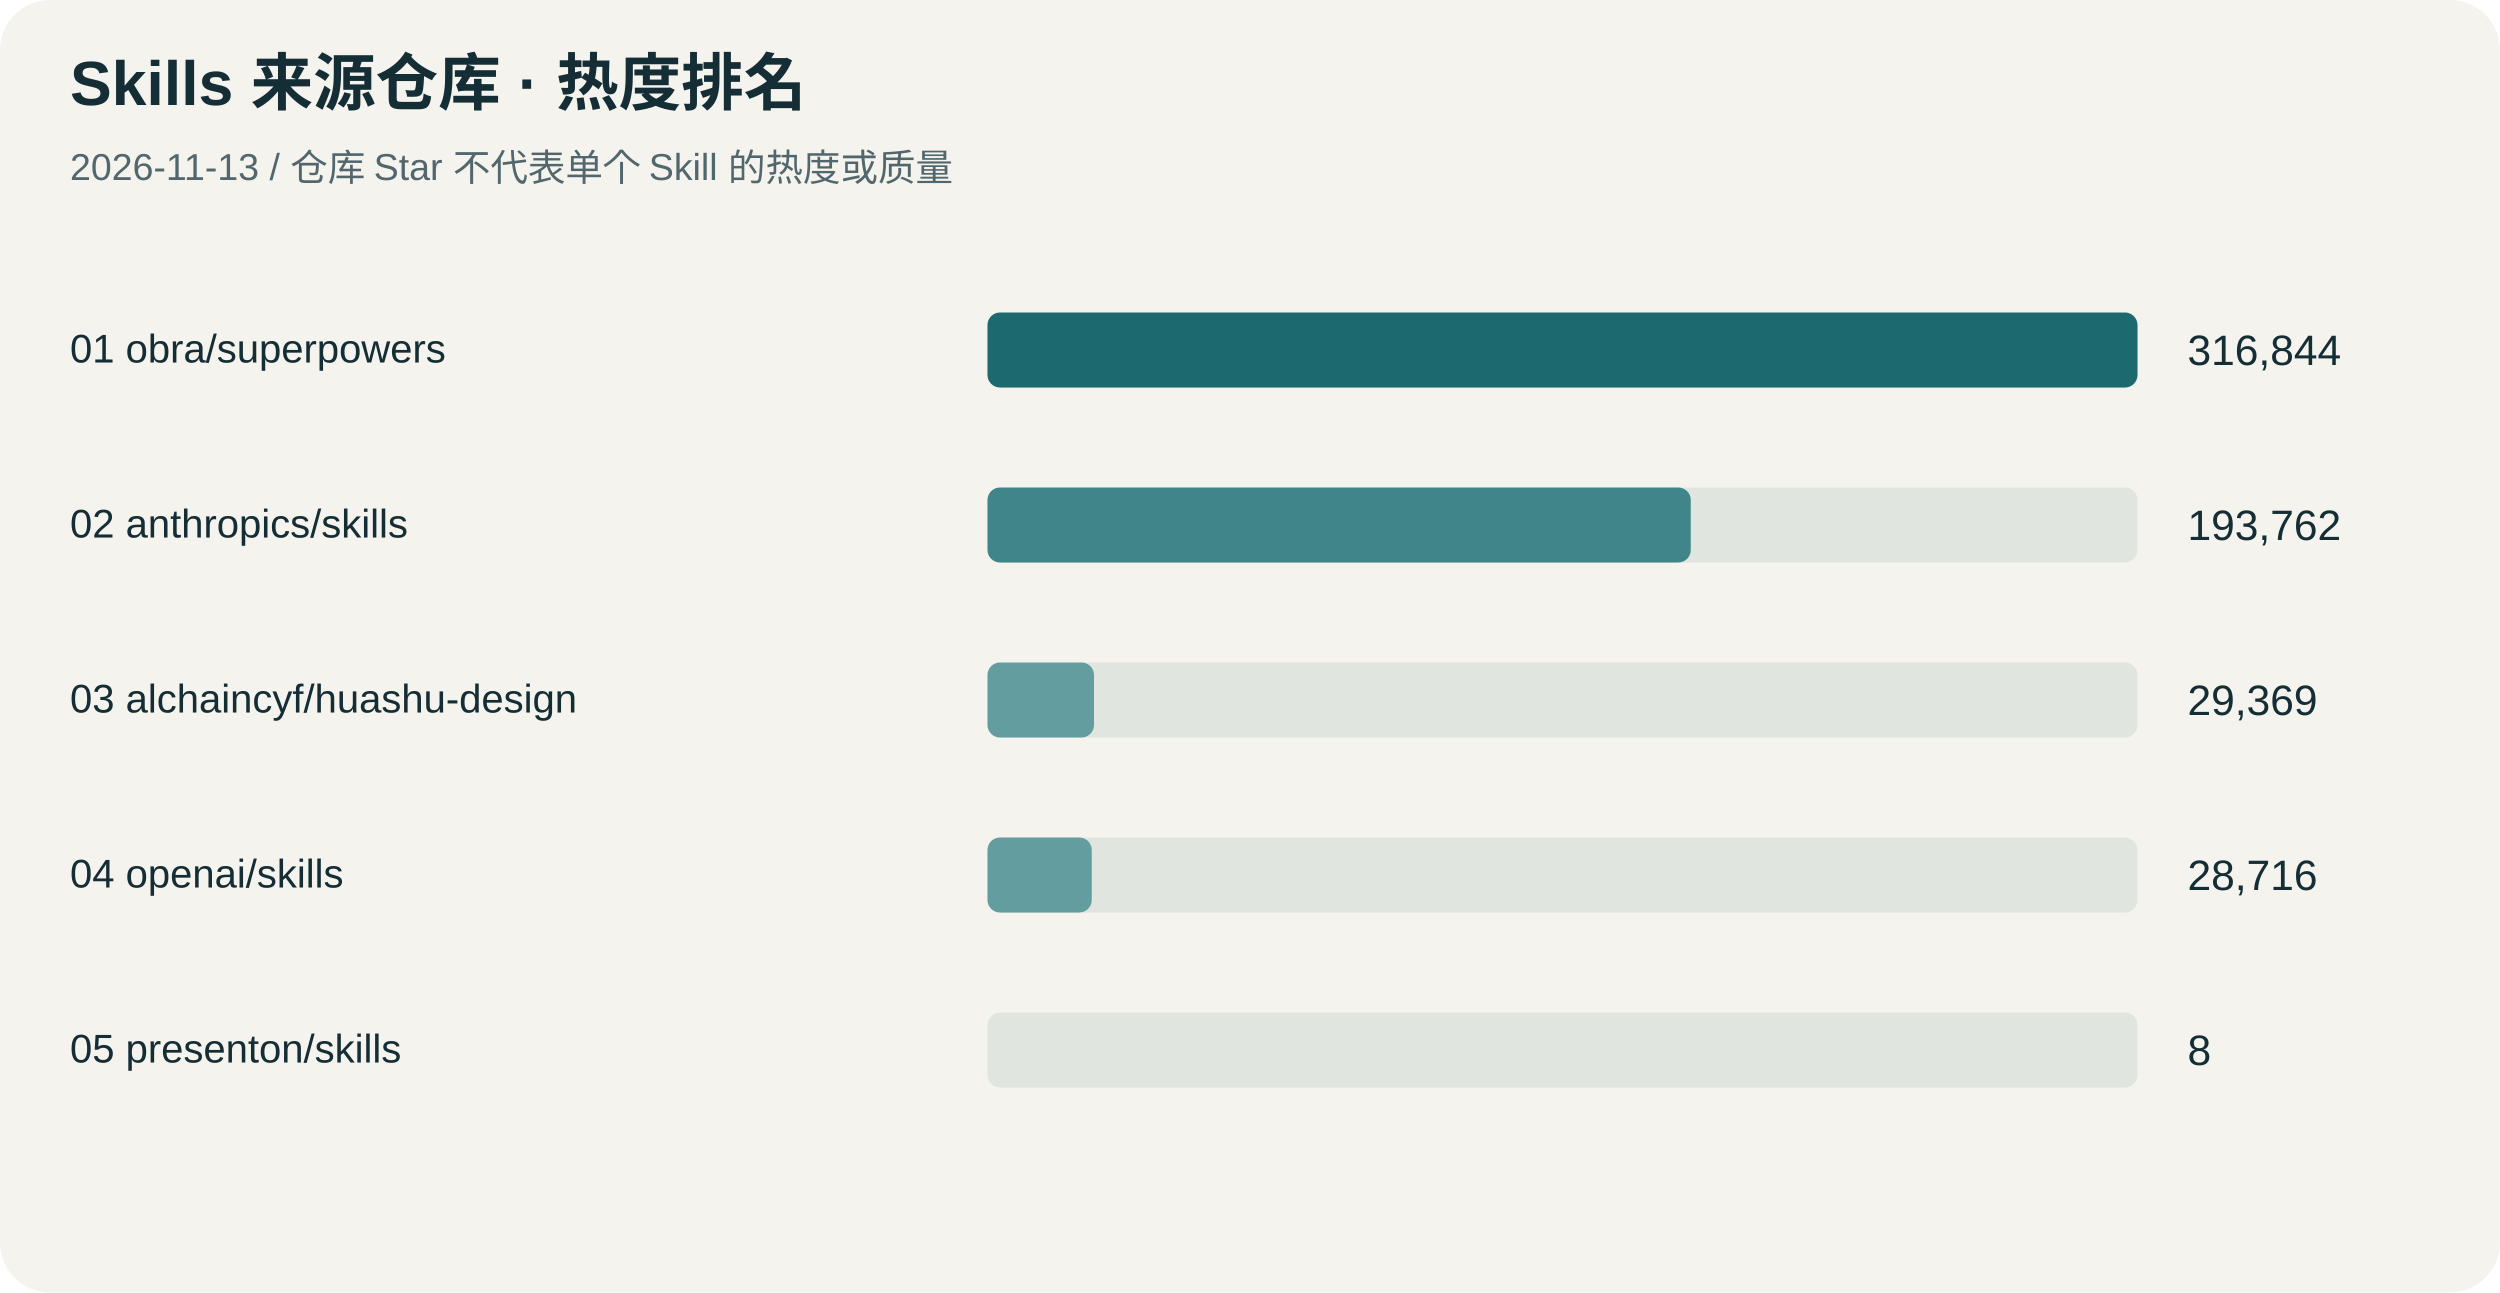
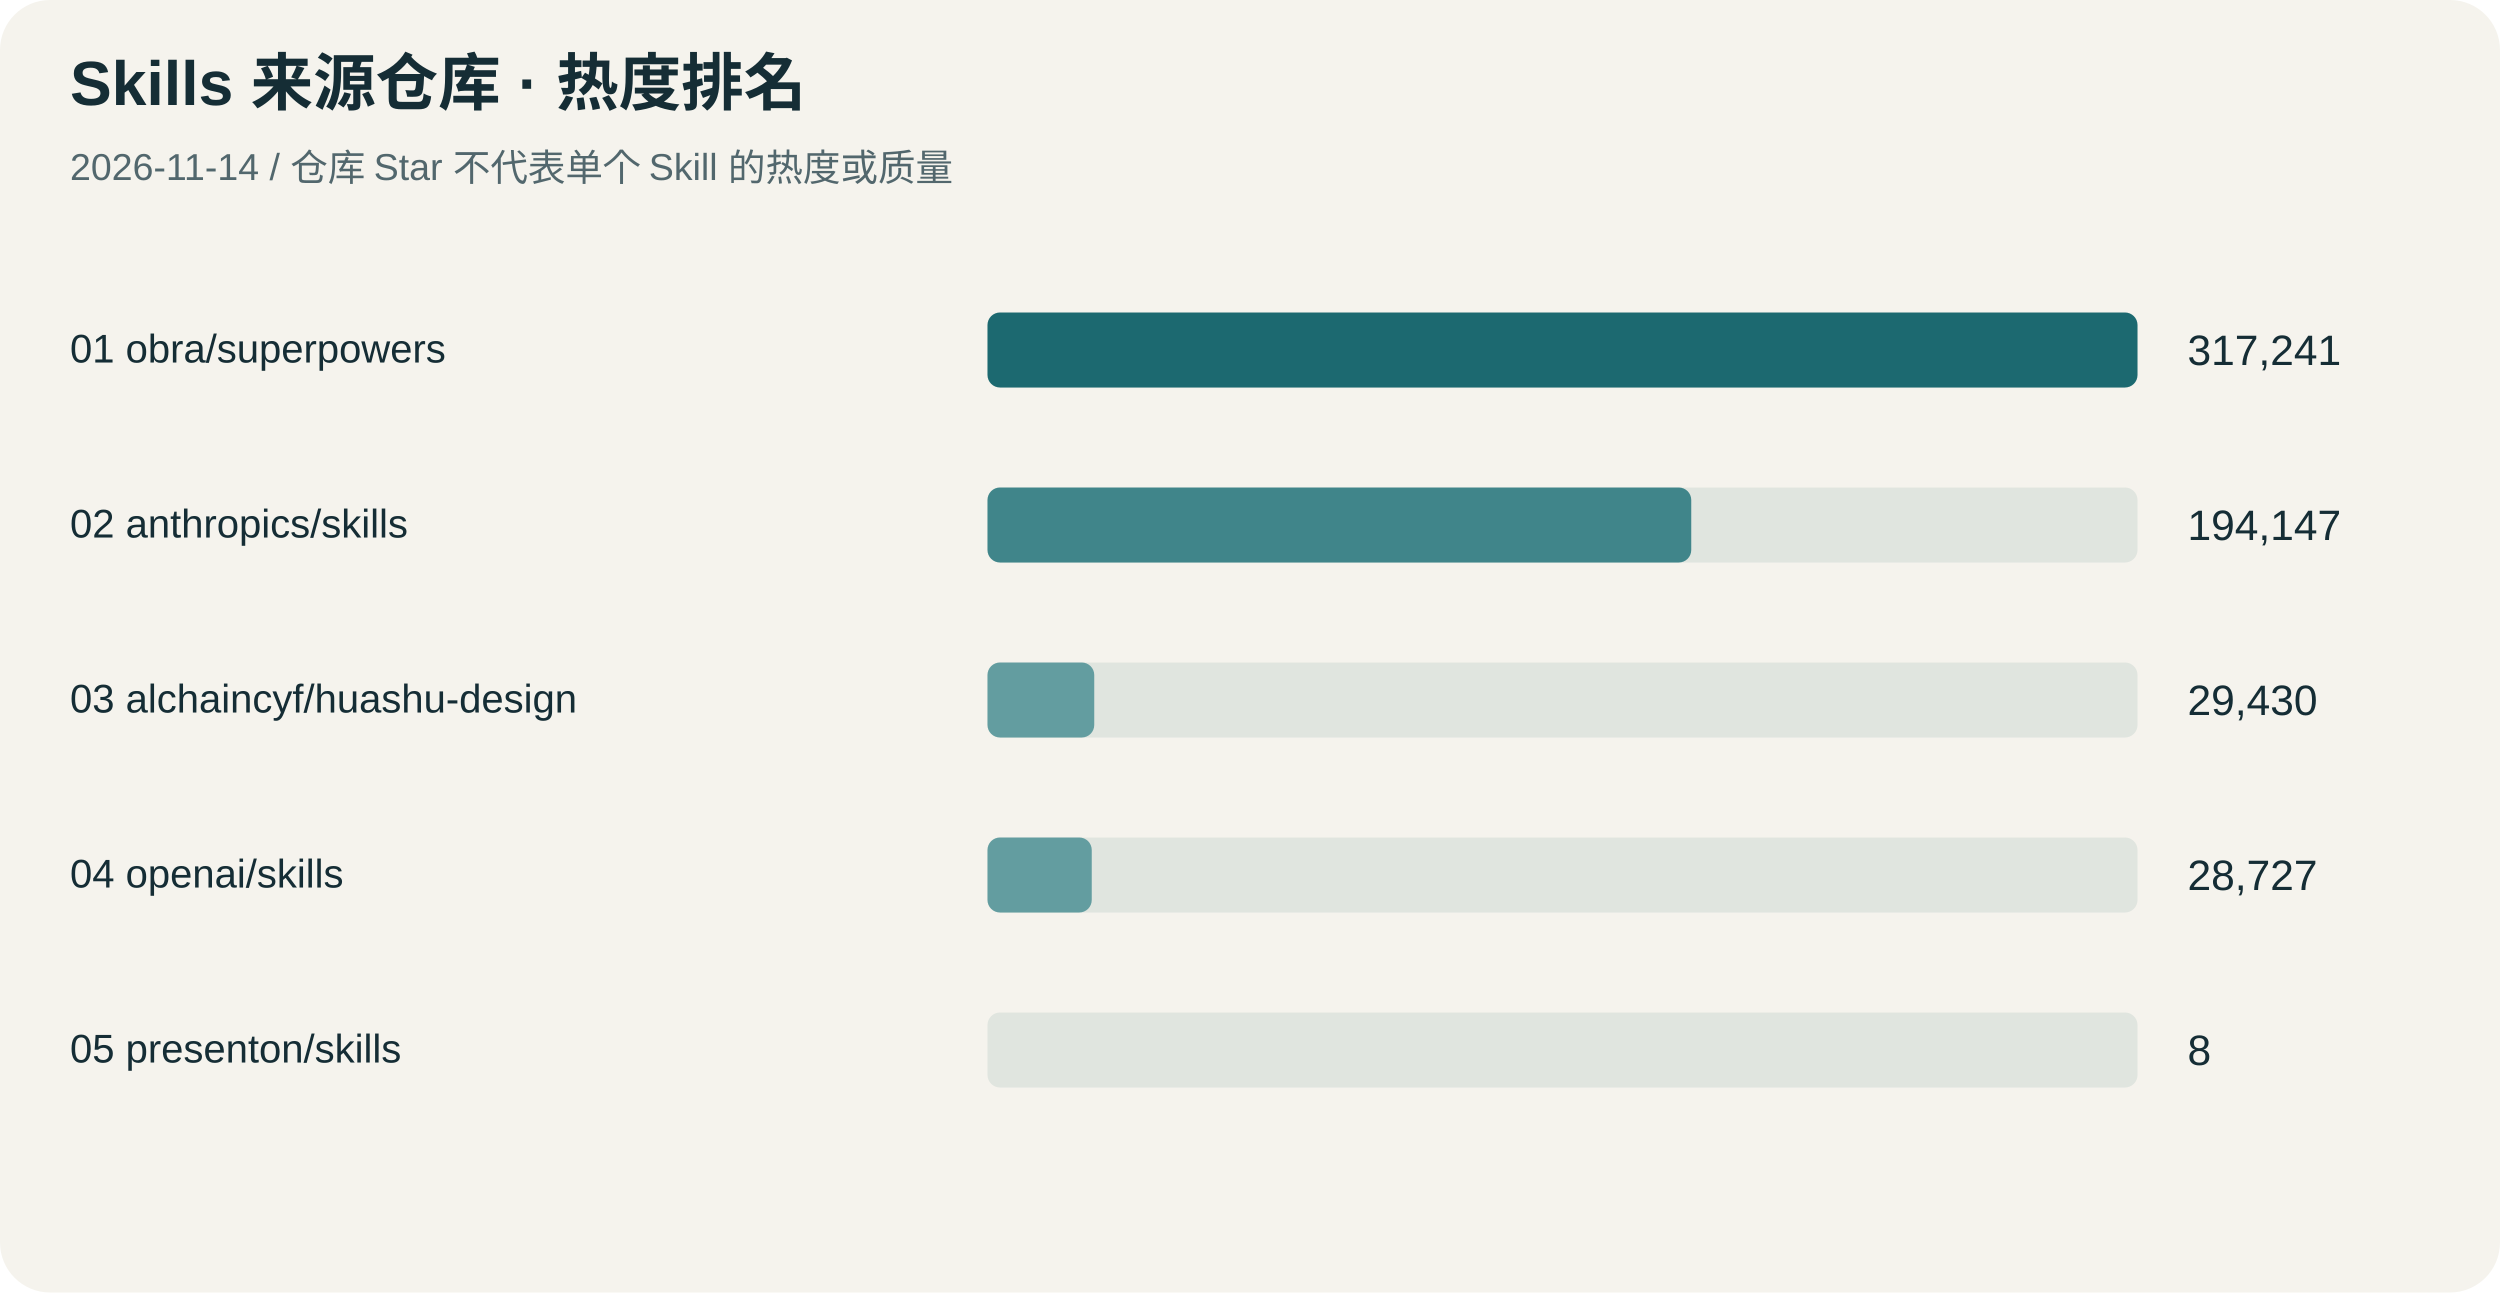
<svg xmlns="http://www.w3.org/2000/svg" viewBox="0 0 1000 517" role="img" aria-labelledby="title desc">
  <rect width="100%" height="100%" rx="20" fill="#f5f3ed" />
  <g font-family="Segoe UI,Microsoft YaHei,Arial,sans-serif" fill="#152d35">
    <text x="28" y="42" font-size="25" font-weight="700">Skills 来源仓库 · 热度排名</text>
-     <text x="28" y="72" font-size="15" fill="#52676d">2026-11-13 / 仓库 Star 不代表单个 Skill 的热度或质量</text>
+     <text x="28" y="72" font-size="15" fill="#52676d">2026-11-14 / 仓库 Star 不代表单个 Skill 的热度或质量</text>
    <text x="28" y="145" font-size="16">01  obra/superpowers</text>
    <rect x="395" y="125" width="460" height="30" rx="5" fill="#e0e5df" />
    <rect x="395" y="125" width="460.0" height="30" rx="5" fill="#1c6970" />
-     <text x="875" y="146" font-size="17">316,844</text>
+     <text x="875" y="146" font-size="17">317,241</text>
    <text x="28" y="215" font-size="16">02  anthropics/skills</text>
    <rect x="395" y="195" width="460" height="30" rx="5" fill="#e0e5df" />
-     <rect x="395" y="195" width="281.3" height="30" rx="5" fill="#40858a" />
-     <text x="875" y="216" font-size="17">193,762</text>
+     <rect x="395" y="195" width="281.5" height="30" rx="5" fill="#40858a" />
+     <text x="875" y="216" font-size="17">194,147</text>
    <text x="28" y="285" font-size="16">03  alchaincyf/huashu-design</text>
    <rect x="395" y="265" width="460" height="30" rx="5" fill="#e0e5df" />
-     <rect x="395" y="265" width="42.6" height="30" rx="5" fill="#639da0" />
-     <text x="875" y="286" font-size="17">29,369</text>
+     <rect x="395" y="265" width="42.7" height="30" rx="5" fill="#639da0" />
+     <text x="875" y="286" font-size="17">29,430</text>
    <text x="28" y="355" font-size="16">04  openai/skills</text>
    <rect x="395" y="335" width="460" height="30" rx="5" fill="#e0e5df" />
    <rect x="395" y="335" width="41.7" height="30" rx="5" fill="#639da0" />
-     <text x="875" y="356" font-size="17">28,716</text>
+     <text x="875" y="356" font-size="17">28,727</text>
    <text x="28" y="425" font-size="16">05  presenton/skills</text>
    <rect x="395" y="405" width="460" height="30" rx="5" fill="#e0e5df" />
    <rect x="395" y="405" width="0.0" height="30" rx="5" fill="#639da0" />
    <text x="875" y="426" font-size="17">8</text>
  </g>
</svg>
